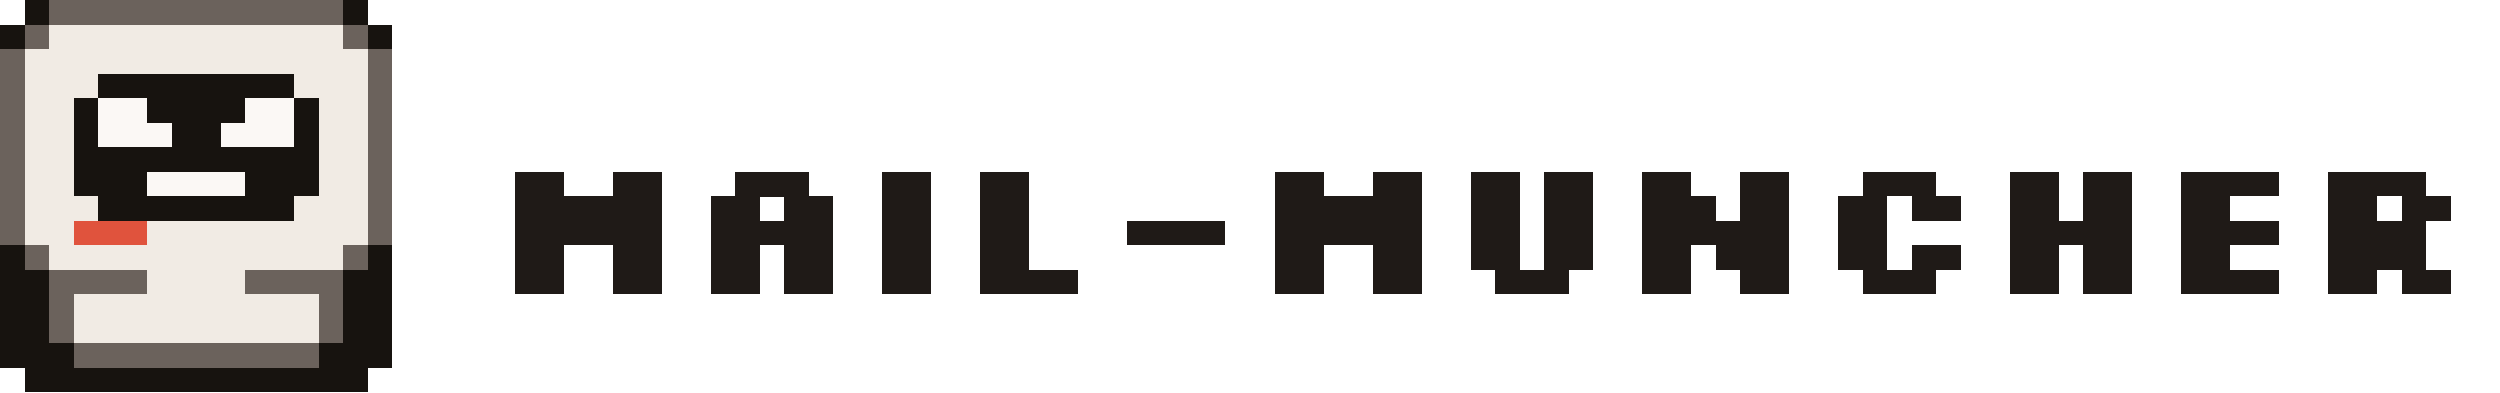
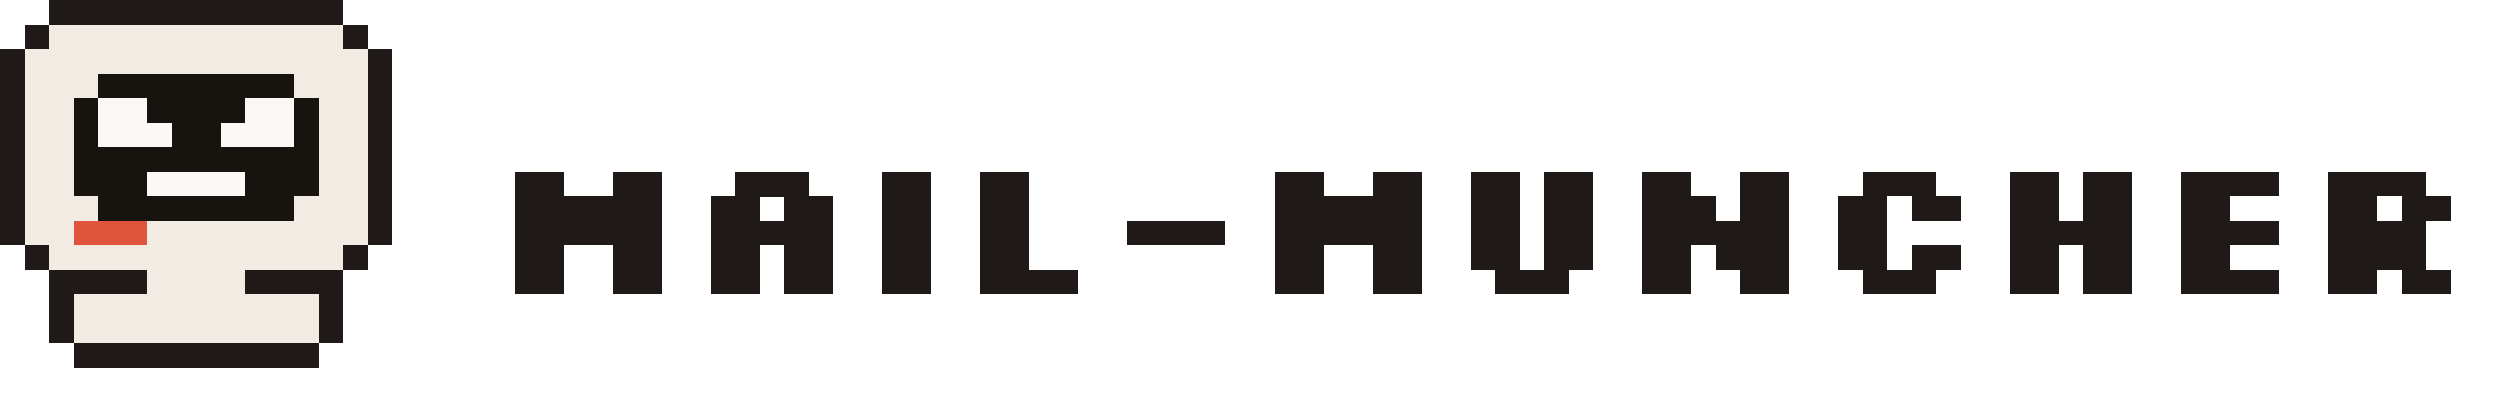
<svg xmlns="http://www.w3.org/2000/svg" viewBox="0 0 102 16" width="102" height="16" role="img" aria-labelledby="t d" shape-rendering="crispEdges">
-   <rect x="1" y="0" width="14" height="1" fill="#17130F" />
-   <rect x="0" y="1" width="16" height="1" fill="#17130F" />
-   <rect x="0" y="2" width="16" height="1" fill="#17130F" />
-   <rect x="0" y="3" width="16" height="1" fill="#17130F" />
-   <rect x="0" y="4" width="16" height="1" fill="#17130F" />
-   <rect x="0" y="5" width="16" height="1" fill="#17130F" />
-   <rect x="0" y="6" width="16" height="1" fill="#17130F" />
-   <rect x="0" y="7" width="16" height="1" fill="#17130F" />
-   <rect x="0" y="8" width="16" height="1" fill="#17130F" />
-   <rect x="0" y="9" width="16" height="1" fill="#17130F" />
-   <rect x="0" y="10" width="16" height="1" fill="#17130F" />
-   <rect x="0" y="11" width="16" height="1" fill="#17130F" />
-   <rect x="0" y="12" width="16" height="1" fill="#17130F" />
-   <rect x="0" y="13" width="16" height="1" fill="#17130F" />
-   <rect x="0" y="14" width="16" height="1" fill="#17130F" />
-   <rect x="1" y="15" width="14" height="1" fill="#17130F" />
-   <rect x="2" y="0" width="12" height="1" fill="#6B625C" />
-   <rect x="1" y="1" width="1" height="1" fill="#6B625C" />
+   <rect x="2" y="0" width="12" height="1" fill="#1F1A17" />
+   <rect x="1" y="1" width="1" height="1" fill="#1F1A17" />
  <rect x="2" y="1" width="12" height="1" fill="#F1EBE4" />
-   <rect x="14" y="1" width="1" height="1" fill="#6B625C" />
-   <rect x="0" y="2" width="1" height="1" fill="#6B625C" />
+   <rect x="14" y="1" width="1" height="1" fill="#1F1A17" />
+   <rect x="0" y="2" width="1" height="1" fill="#1F1A17" />
  <rect x="1" y="2" width="14" height="1" fill="#F1EBE4" />
-   <rect x="15" y="2" width="1" height="1" fill="#6B625C" />
-   <rect x="0" y="3" width="1" height="1" fill="#6B625C" />
+   <rect x="15" y="2" width="1" height="1" fill="#1F1A17" />
+   <rect x="0" y="3" width="1" height="1" fill="#1F1A17" />
  <rect x="1" y="3" width="3" height="1" fill="#F1EBE4" />
  <rect x="4" y="3" width="8" height="1" fill="#17130F" />
  <rect x="12" y="3" width="3" height="1" fill="#F1EBE4" />
-   <rect x="15" y="3" width="1" height="1" fill="#6B625C" />
-   <rect x="0" y="4" width="1" height="1" fill="#6B625C" />
+   <rect x="15" y="3" width="1" height="1" fill="#1F1A17" />
+   <rect x="0" y="4" width="1" height="1" fill="#1F1A17" />
  <rect x="1" y="4" width="2" height="1" fill="#F1EBE4" />
  <rect x="3" y="4" width="1" height="1" fill="#17130F" />
  <rect x="4" y="4" width="2" height="1" fill="#FBF8F5" />
  <rect x="6" y="4" width="4" height="1" fill="#17130F" />
  <rect x="10" y="4" width="2" height="1" fill="#FBF8F5" />
  <rect x="12" y="4" width="1" height="1" fill="#17130F" />
  <rect x="13" y="4" width="2" height="1" fill="#F1EBE4" />
-   <rect x="15" y="4" width="1" height="1" fill="#6B625C" />
-   <rect x="0" y="5" width="1" height="1" fill="#6B625C" />
+   <rect x="15" y="4" width="1" height="1" fill="#1F1A17" />
+   <rect x="0" y="5" width="1" height="1" fill="#1F1A17" />
  <rect x="1" y="5" width="2" height="1" fill="#F1EBE4" />
  <rect x="3" y="5" width="1" height="1" fill="#17130F" />
  <rect x="4" y="5" width="3" height="1" fill="#FBF8F5" />
  <rect x="7" y="5" width="2" height="1" fill="#17130F" />
  <rect x="9" y="5" width="3" height="1" fill="#FBF8F5" />
  <rect x="12" y="5" width="1" height="1" fill="#17130F" />
  <rect x="13" y="5" width="2" height="1" fill="#F1EBE4" />
-   <rect x="15" y="5" width="1" height="1" fill="#6B625C" />
-   <rect x="0" y="6" width="1" height="1" fill="#6B625C" />
+   <rect x="15" y="5" width="1" height="1" fill="#1F1A17" />
+   <rect x="0" y="6" width="1" height="1" fill="#1F1A17" />
  <rect x="1" y="6" width="2" height="1" fill="#F1EBE4" />
  <rect x="3" y="6" width="10" height="1" fill="#17130F" />
  <rect x="13" y="6" width="2" height="1" fill="#F1EBE4" />
-   <rect x="15" y="6" width="1" height="1" fill="#6B625C" />
-   <rect x="0" y="7" width="1" height="1" fill="#6B625C" />
+   <rect x="15" y="6" width="1" height="1" fill="#1F1A17" />
+   <rect x="0" y="7" width="1" height="1" fill="#1F1A17" />
  <rect x="1" y="7" width="2" height="1" fill="#F1EBE4" />
  <rect x="3" y="7" width="3" height="1" fill="#17130F" />
  <rect x="6" y="7" width="4" height="1" fill="#FBF8F5" />
  <rect x="10" y="7" width="3" height="1" fill="#17130F" />
  <rect x="13" y="7" width="2" height="1" fill="#F1EBE4" />
-   <rect x="15" y="7" width="1" height="1" fill="#6B625C" />
-   <rect x="0" y="8" width="1" height="1" fill="#6B625C" />
+   <rect x="15" y="7" width="1" height="1" fill="#1F1A17" />
+   <rect x="0" y="8" width="1" height="1" fill="#1F1A17" />
  <rect x="1" y="8" width="3" height="1" fill="#F1EBE4" />
  <rect x="4" y="8" width="8" height="1" fill="#17130F" />
  <rect x="12" y="8" width="3" height="1" fill="#F1EBE4" />
-   <rect x="15" y="8" width="1" height="1" fill="#6B625C" />
-   <rect x="0" y="9" width="1" height="1" fill="#6B625C" />
+   <rect x="15" y="8" width="1" height="1" fill="#1F1A17" />
+   <rect x="0" y="9" width="1" height="1" fill="#1F1A17" />
  <rect x="1" y="9" width="2" height="1" fill="#F1EBE4" />
  <rect x="3" y="9" width="3" height="1" fill="#E0533D" />
  <rect x="6" y="9" width="9" height="1" fill="#F1EBE4" />
-   <rect x="15" y="9" width="1" height="1" fill="#6B625C" />
-   <rect x="1" y="10" width="1" height="1" fill="#6B625C" />
+   <rect x="15" y="9" width="1" height="1" fill="#1F1A17" />
+   <rect x="1" y="10" width="1" height="1" fill="#1F1A17" />
  <rect x="2" y="10" width="12" height="1" fill="#F1EBE4" />
-   <rect x="14" y="10" width="1" height="1" fill="#6B625C" />
-   <rect x="2" y="11" width="4" height="1" fill="#6B625C" />
+   <rect x="14" y="10" width="1" height="1" fill="#1F1A17" />
+   <rect x="2" y="11" width="4" height="1" fill="#1F1A17" />
  <rect x="6" y="11" width="4" height="1" fill="#F1EBE4" />
-   <rect x="10" y="11" width="4" height="1" fill="#6B625C" />
-   <rect x="2" y="12" width="1" height="1" fill="#6B625C" />
+   <rect x="10" y="11" width="4" height="1" fill="#1F1A17" />
+   <rect x="2" y="12" width="1" height="1" fill="#1F1A17" />
  <rect x="3" y="12" width="10" height="1" fill="#F1EBE4" />
-   <rect x="13" y="12" width="1" height="1" fill="#6B625C" />
-   <rect x="2" y="13" width="1" height="1" fill="#6B625C" />
+   <rect x="13" y="12" width="1" height="1" fill="#1F1A17" />
+   <rect x="2" y="13" width="1" height="1" fill="#1F1A17" />
  <rect x="3" y="13" width="10" height="1" fill="#F1EBE4" />
-   <rect x="13" y="13" width="1" height="1" fill="#6B625C" />
-   <rect x="3" y="14" width="10" height="1" fill="#6B625C" />
+   <rect x="13" y="13" width="1" height="1" fill="#1F1A17" />
+   <rect x="3" y="14" width="10" height="1" fill="#1F1A17" />
  <path d="M125 0V625H375V500H625V625H875V0H625V250H375V0Z" fill="#1F1A17" transform="translate(20 12) scale(0.008 -0.008)" />
  <path d="M125 0V500H250V625H625V500H750V0H500V250H375V0ZM375 375H500V495H375Z" fill="#1F1A17" transform="translate(28 12) scale(0.008 -0.008)" />
  <path d="M125 0V625H375V0Z" fill="#1F1A17" transform="translate(35 12) scale(0.008 -0.008)" />
  <path d="M125 0V625H375V125H625V0Z" fill="#1F1A17" transform="translate(39 12) scale(0.008 -0.008)" />
  <path d="M125 250V375H625V250Z" fill="#1F1A17" transform="translate(45 12) scale(0.008 -0.008)" />
  <path d="M125 0V625H375V500H625V625H875V0H625V250H375V0Z" fill="#1F1A17" transform="translate(51 12) scale(0.008 -0.008)" />
  <path d="M250 0V125H125V625H375V125H500V625H750V125H625V0Z" fill="#1F1A17" transform="translate(59 12) scale(0.008 -0.008)" />
  <path d="M125 0V625H375V500H500V375H625V625H875V0H625V125H500V250H375V0Z" fill="#1F1A17" transform="translate(66 12) scale(0.008 -0.008)" />
  <path d="M250 0V125H125V500H250V625H625V500H750V375H500V500H375V125H500V250H750V125H625V0Z" fill="#1F1A17" transform="translate(74 12) scale(0.008 -0.008)" />
  <path d="M125 0V625H375V375H500V625H750V0H500V250H375V0Z" fill="#1F1A17" transform="translate(81 12) scale(0.008 -0.008)" />
  <path d="M125 0V625H625V500H375V375H625V250H375V125H625V0Z" fill="#1F1A17" transform="translate(88 12) scale(0.008 -0.008)" />
  <path d="M125 0V625H625V500H750V375H625V125H750V0H500V125H375V0ZM375 375H500V500H375Z" fill="#1F1A17" transform="translate(94 12) scale(0.008 -0.008)" />
</svg>
